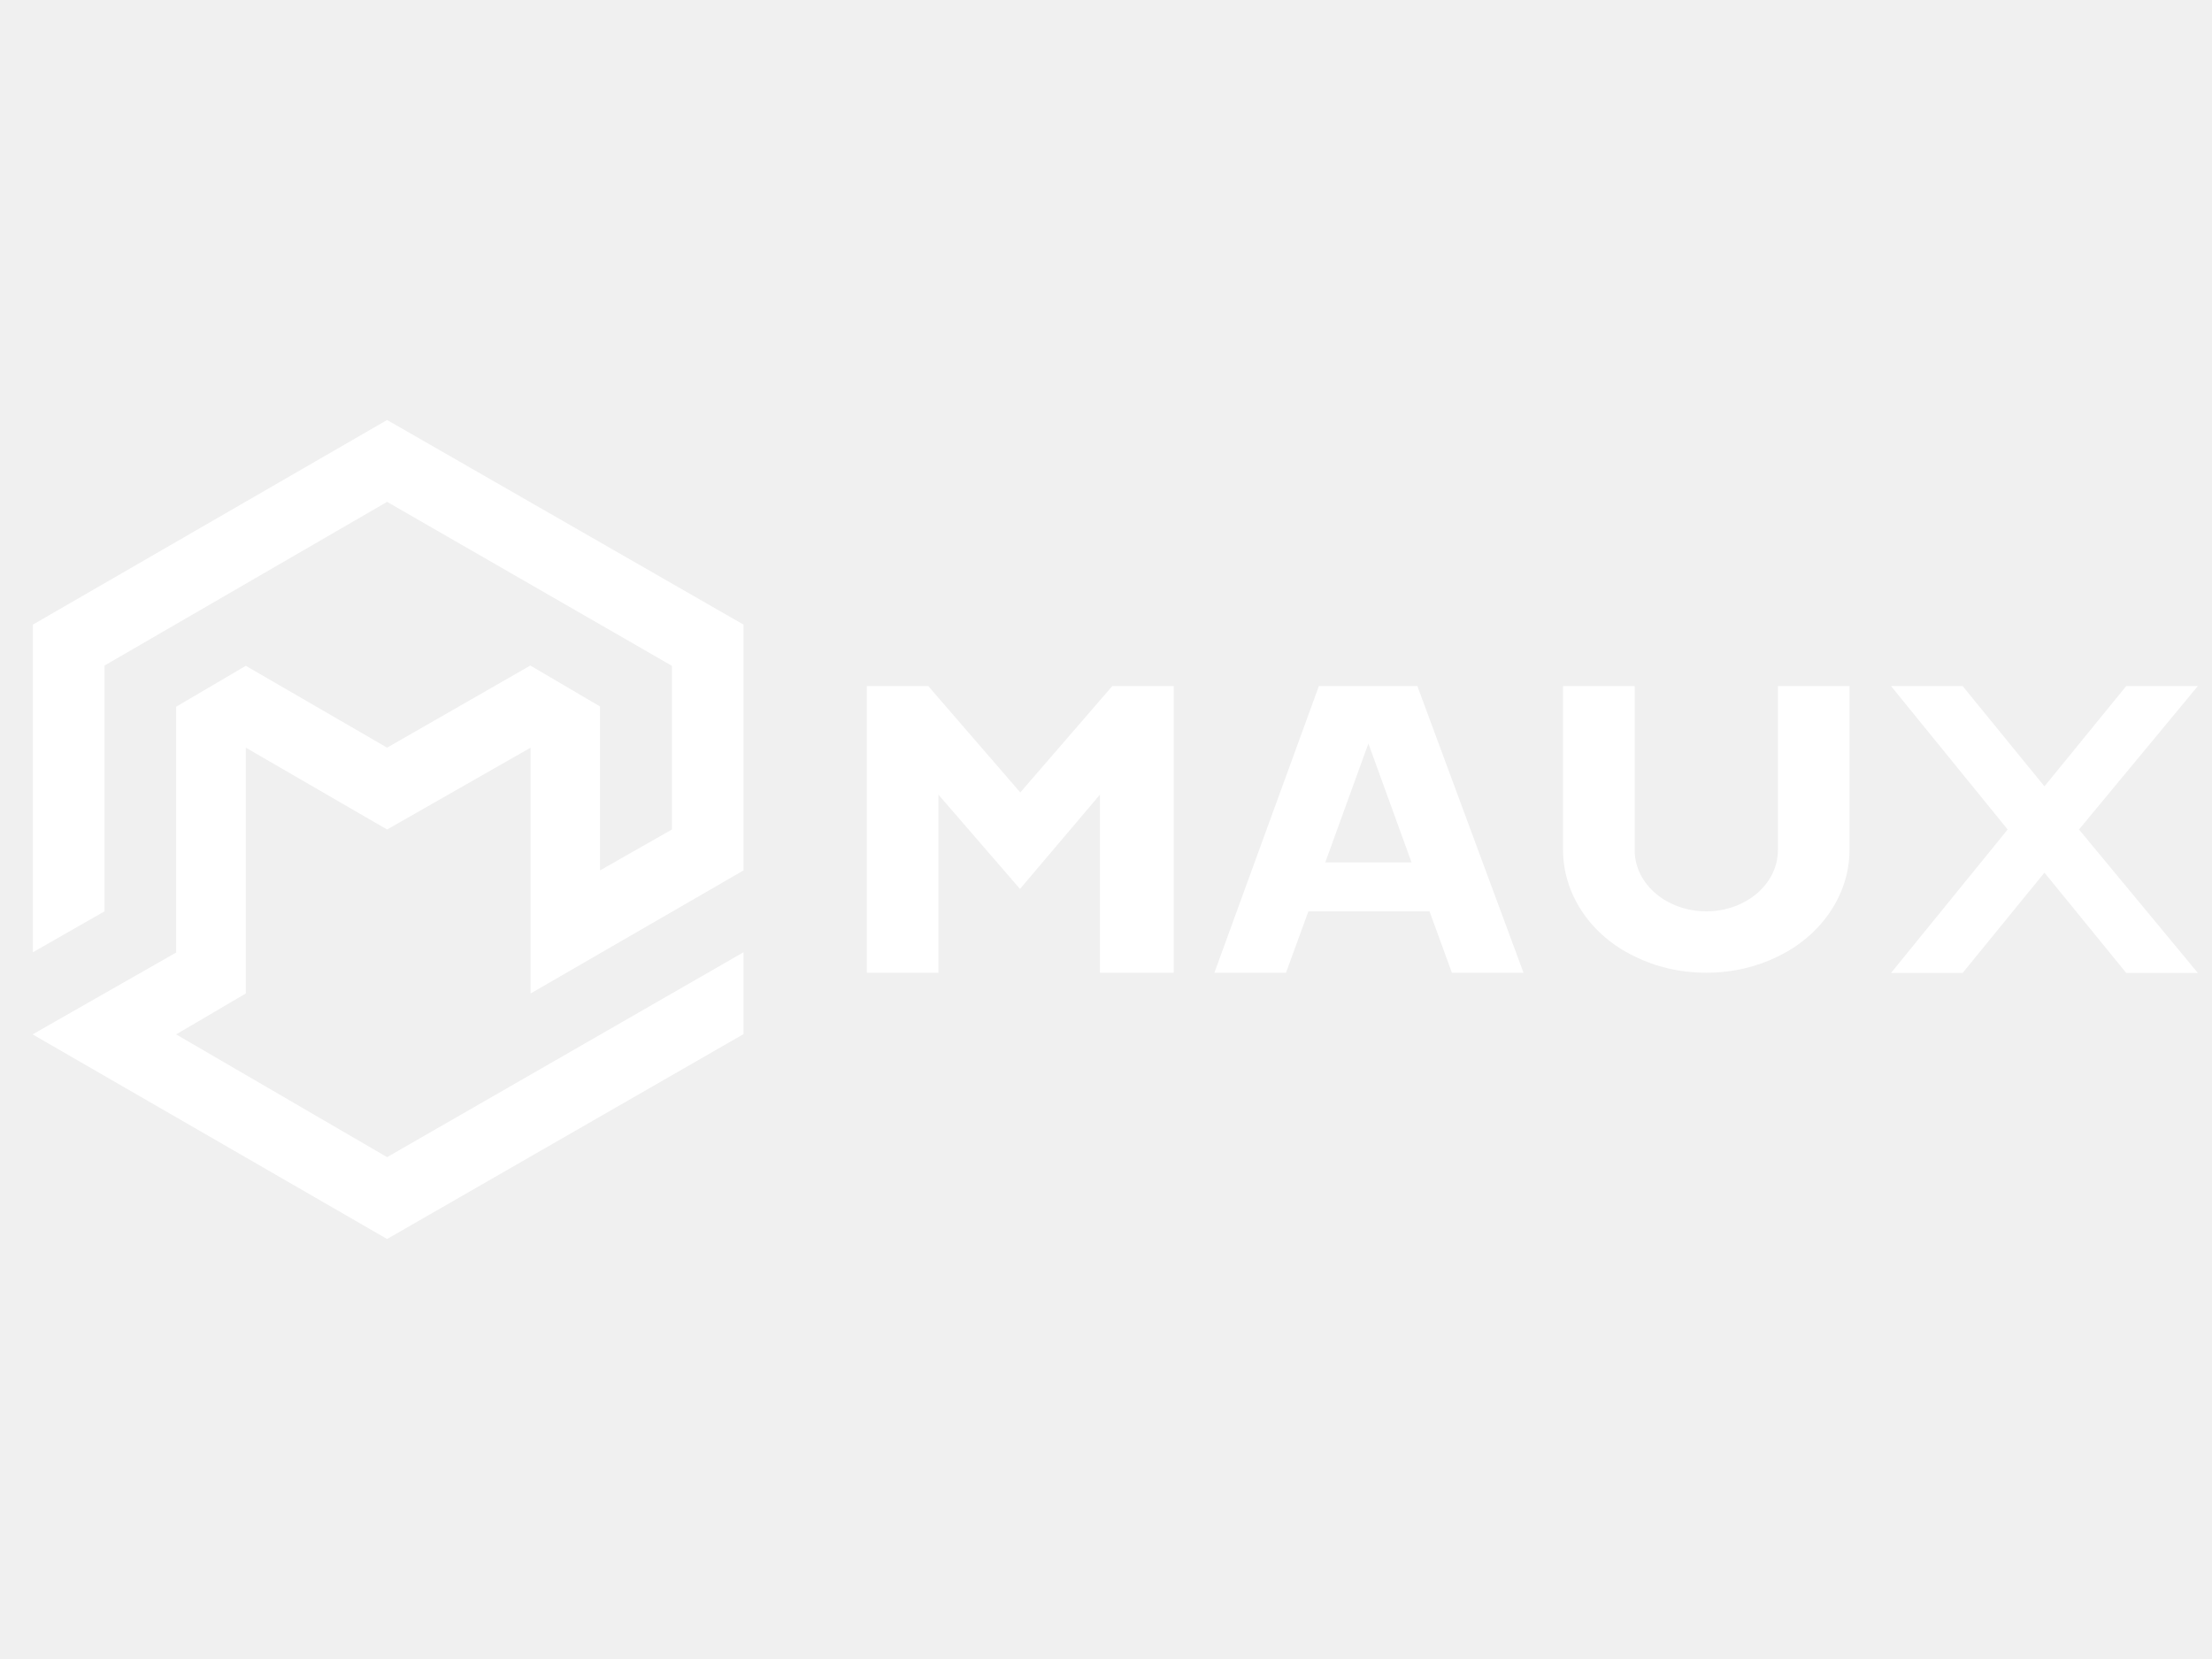
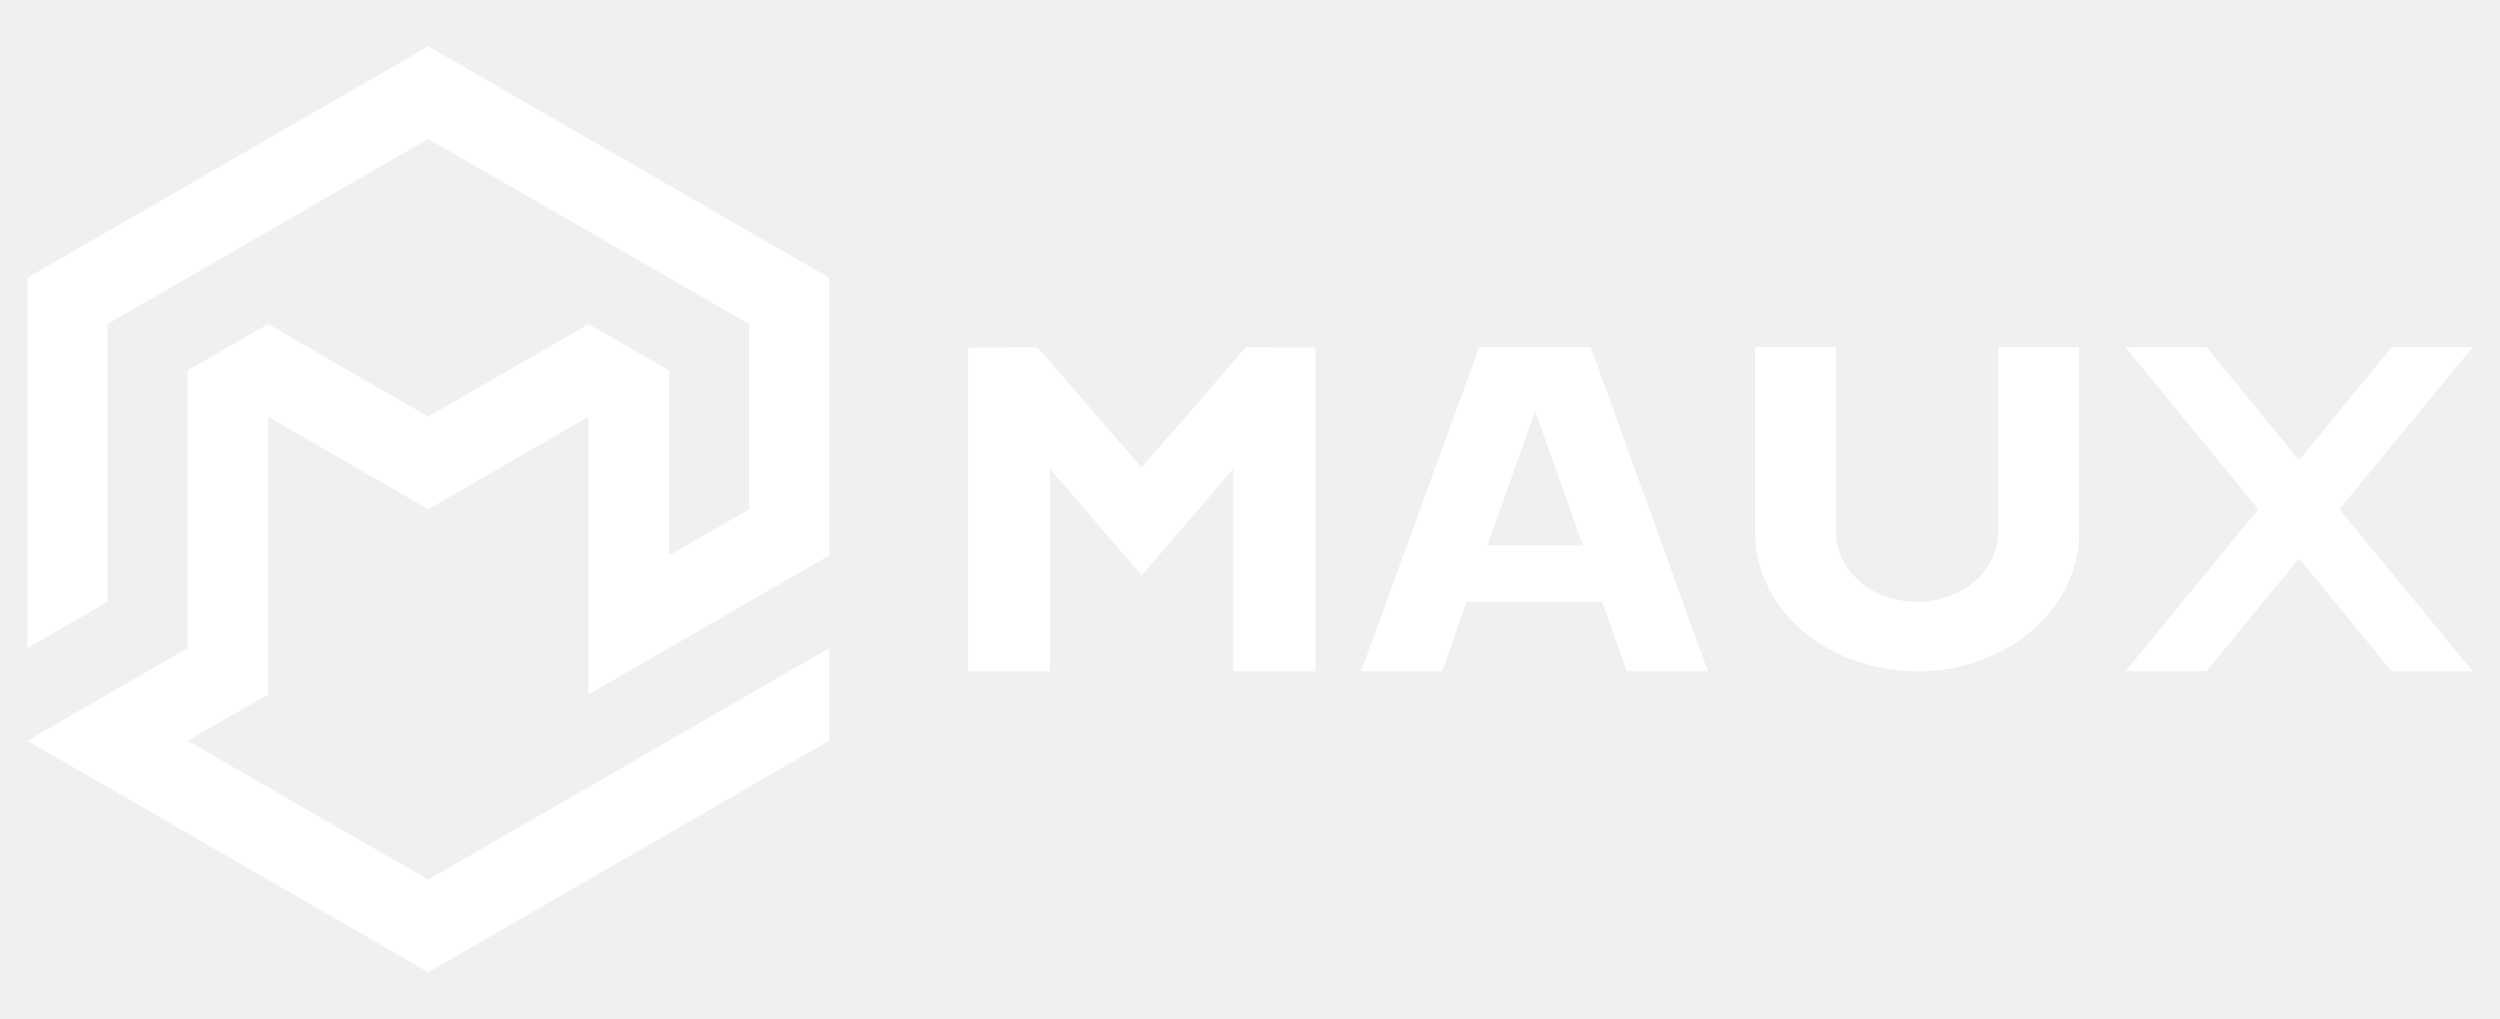
- <svg xmlns="http://www.w3.org/2000/svg" id="Layer_1" width="800" height="600" viewBox="0 0 800 600" enable-background="new 0 0 800 600">
-   <g>
-     <path fill="#fff" d="M268.9 314.8v-88.9L140 151.9l-128.1 74v118.5l25.9-14.8v-88.9L140 181.5l103 59.3V3e2L217 314.8v-59.3l-25.2-14.8L140 270.4l-51.1-29.6-25.2 14.8v88.9l-51.9 29.6 128.2 74L268.9 374v-29.6L140 418.5l-76.3-44.4 25.2-14.8v-88.9L140 3e2l51.9-29.6v88.9L268.9 314.8z" />
-     <path fill="#fff" d="M368.9 321.5l28.9-34.1v64.4h26.7V248.1h-22.2l-33.3 38.5-33.3-38.5h-22.2v103.7h25.9v-64.4L368.9 321.5z" />
-     <path fill="#fff" d="M512.6 248.1H477l-37.8 103.7h25.9l8.1-22.2H517l8.1 22.2H551L512.6 248.1zM479.3 311.9l15.6-43 15.6 43H479.3z" />
-     <path fill="#fff" d="M668.9 248.1v59.3c0 16.3-10.4 31.1-25.9 38.5-7.4 3.7-16.3 5.9-25.9 5.9s-18.5-2.2-25.9-5.9c-15.6-7.4-25.9-22.2-25.9-38.5v-59.3h25.9v59.3c0 12.6 11.9 22.2 25.9 22.2S643 320 643 307.4v-59.3H668.9z" />
-     <path fill="#fff" d="M751.9 3e2l43 51.9H769l-29.6-36.3-29.6 36.3h-25.9l42.2-51.9-42.2-51.9h25.9l29.6 36.3 29.6-36.3h25.9L751.9 3e2z" />
+ <svg xmlns="http://www.w3.org/2000/svg" width="540" height="220">
+   <g fill="#fff">
+     <path d="M179.1 120V60L92.5 10 5.9 60v80l17.3-10V70l69.3-40 69.3 40v40l-17.3 10V80l-17.4-10-34.6 20-34.6-20-17.4 10v60L5.9 160l86.6 50 86.6-50v-20l-86.6 50-52-30 17.4-10V90l34.6 20 34.6-20v60zM246.6 124.3l19.8-23V145h17.7V75.1l-15-.1-22.5 26-22.5-26-15 .1V145h17.7v-43.7zM343.6 75h-24.1L294 145h17.5l5.3-15h29.3l5.3 15h17.5l-25.3-70zm-22.3 42.8l10.3-29 10.3 29h-20.6zM449.1 75v40c0 11.1-7 20.8-17.5 26-5.1 2.6-11.1 4-17.5 4s-12.4-1.5-17.5-4c-10.5-5.2-17.5-14.9-17.5-26V75h17.5v40c0 8.3 7.8 15 17.5 15s17.5-6.7 17.5-15V75h17.5zM505.3 110l28.8 35h-17.5l-20-24.4-20 24.4h-17.5l28.7-35-28.7-35h17.5l20 24.4 20-24.4h17.5z" />
  </g>
</svg>
